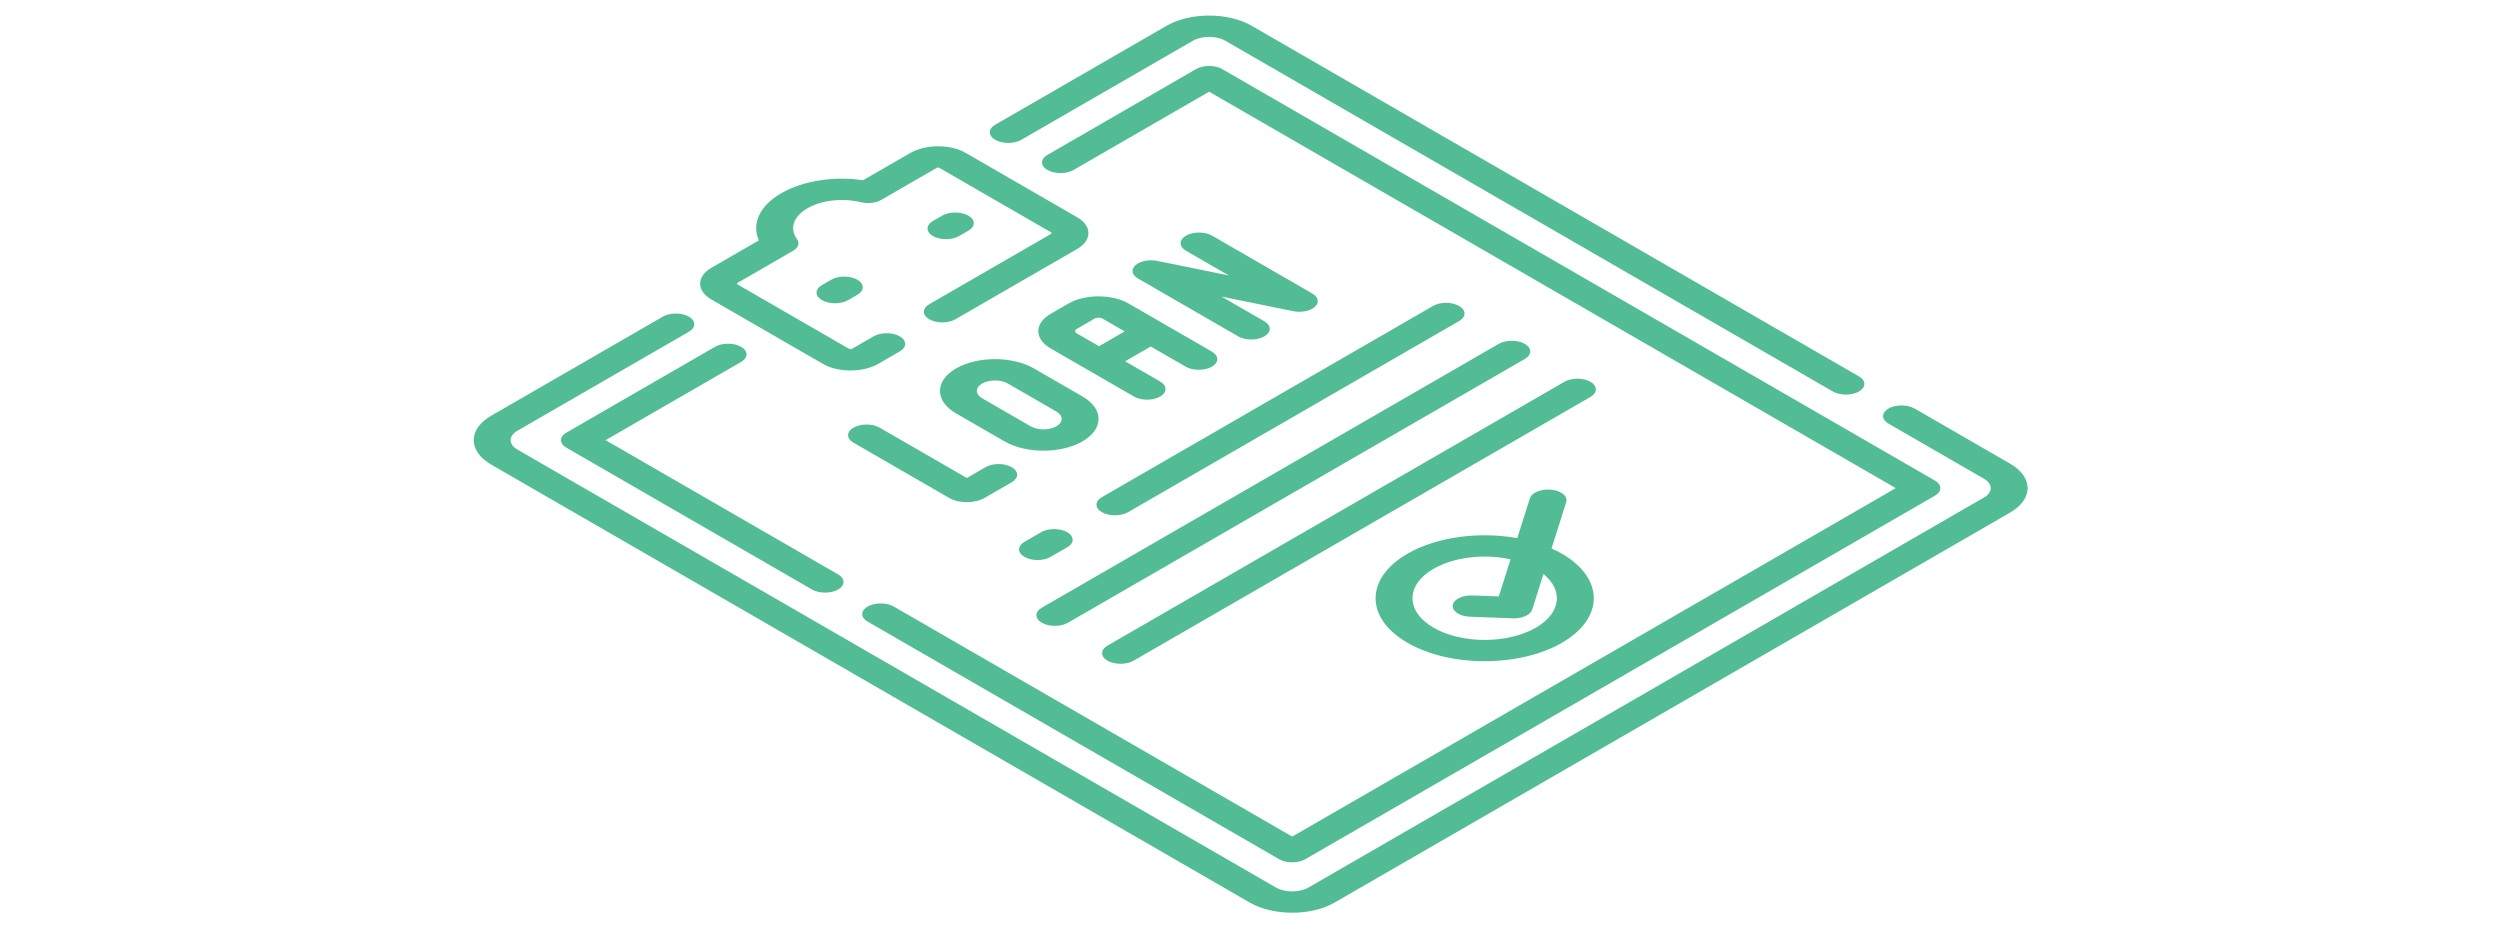
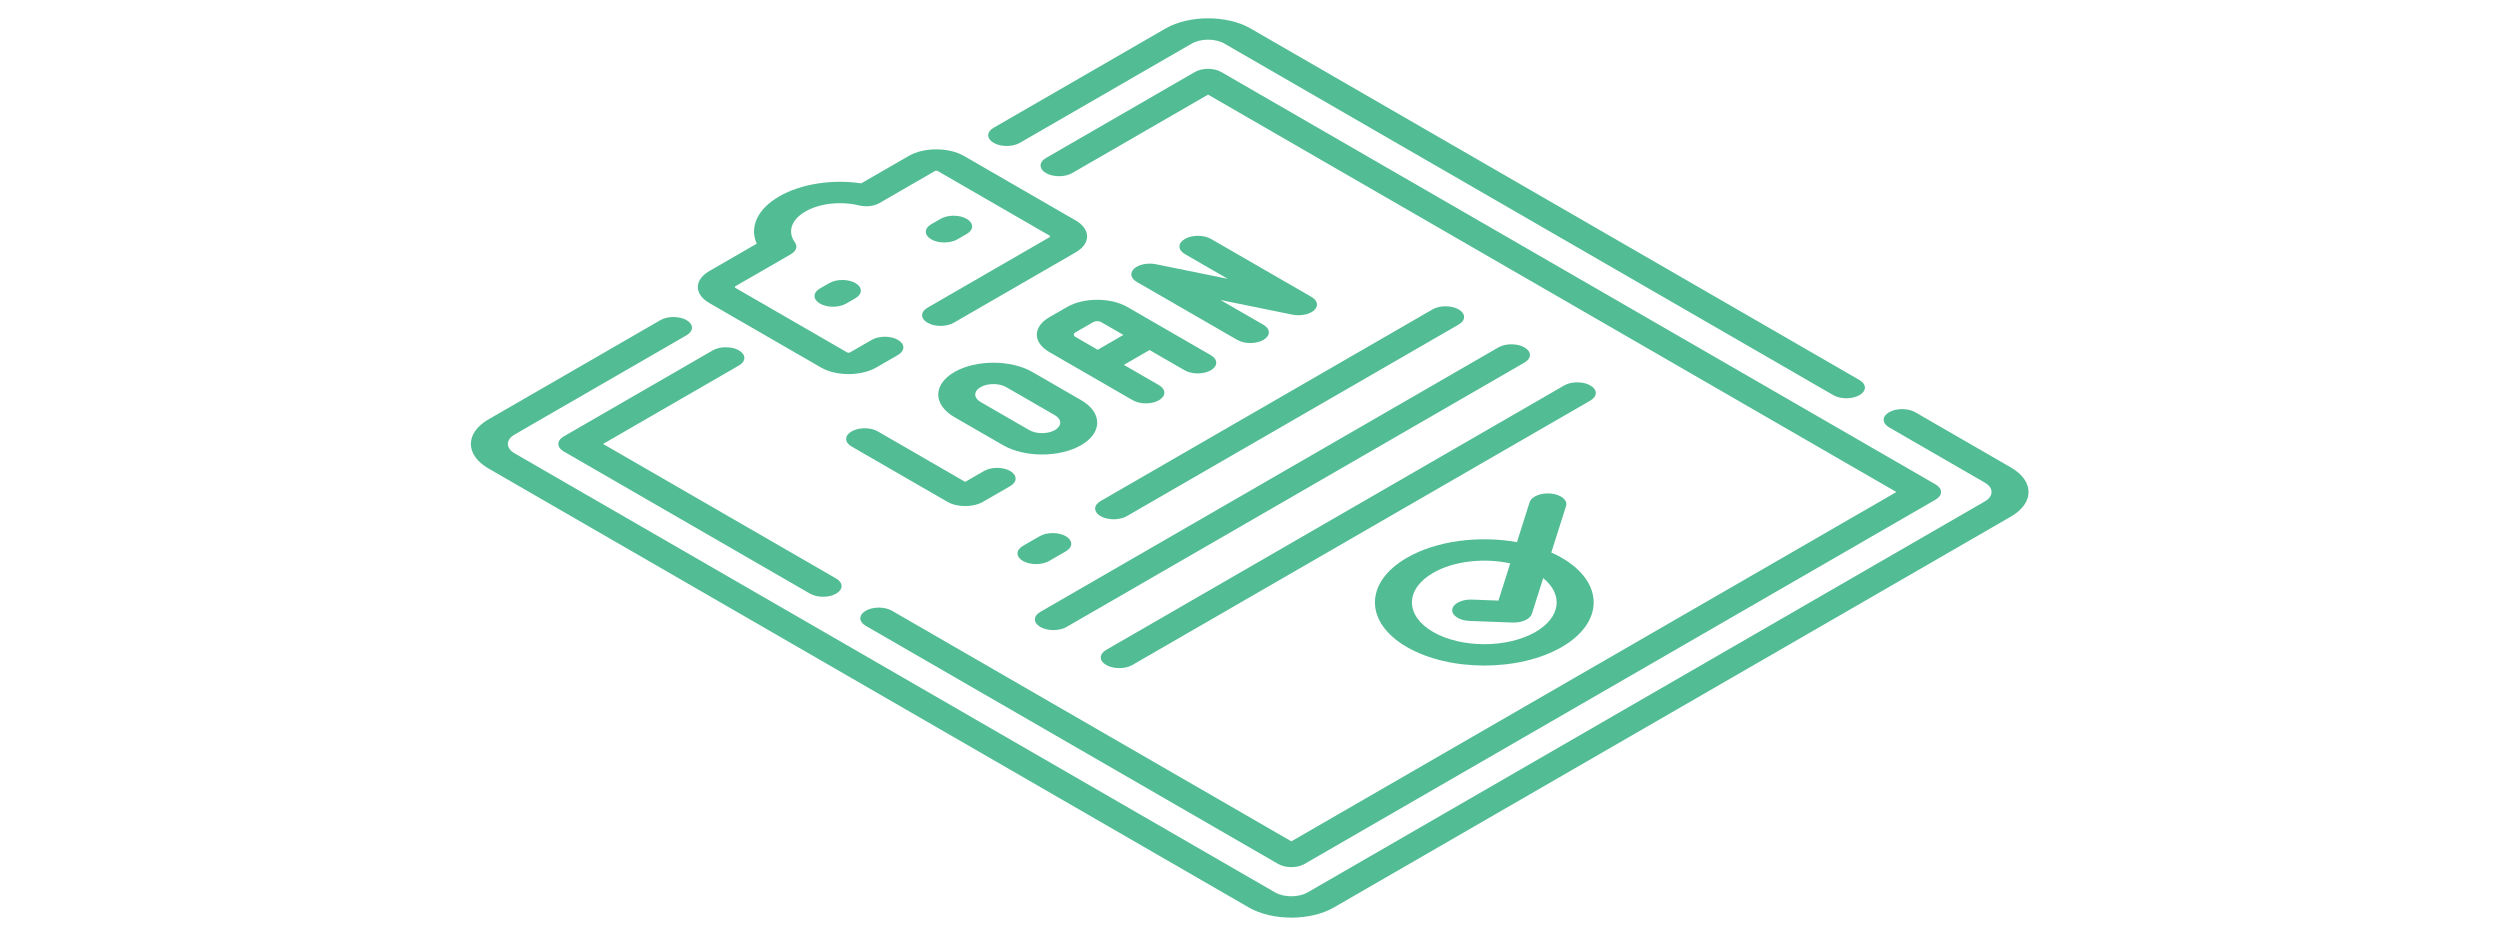
- <svg xmlns="http://www.w3.org/2000/svg" width="486" height="181" viewBox="0 0 486 181" fill="none">
-   <path d="M226.82 4.992L193.471 24.246C192.069 25.056 192.068 26.368 193.471 27.177C194.873 27.987 197.146 27.987 198.548 27.177L231.897 7.923C233.638 6.918 236.47 6.918 238.21 7.923L356.305 76.106C357.707 76.915 359.98 76.915 361.382 76.106C362.784 75.296 362.784 73.984 361.382 73.174L243.287 4.992C238.746 2.371 231.36 2.371 226.82 4.992Z" fill="#52BD95" />
-   <path d="M367.123 79.42C365.722 80.23 365.721 81.542 367.123 82.351L385.688 93.07C387.429 94.075 387.428 95.709 385.688 96.714L254.361 172.535C252.621 173.54 249.789 173.54 248.049 172.535L100.571 87.389C98.831 86.384 98.831 84.749 100.571 83.744L133.921 64.49C135.323 63.681 135.323 62.368 133.921 61.559C132.519 60.749 130.246 60.749 128.844 61.559L95.494 80.813C90.954 83.434 90.954 87.699 95.494 90.32L242.973 175.467C247.512 178.087 254.899 178.087 259.438 175.466L390.765 99.645C395.305 97.024 395.305 92.759 390.765 90.138L372.201 79.42C370.799 78.611 368.525 78.611 367.123 79.42Z" fill="#52BD95" />
-   <path d="M144.074 67.421C142.672 66.612 140.399 66.612 138.998 67.421L110.107 84.101C108.705 84.91 108.705 86.223 110.107 87.032L157.852 114.598C159.254 115.407 161.527 115.407 162.929 114.598C164.331 113.788 164.331 112.476 162.929 111.666L117.723 85.567L144.074 70.353C145.477 69.543 145.477 68.231 144.074 67.421Z" fill="#52BD95" />
-   <path d="M248.667 167.03C250.07 167.839 252.342 167.839 253.744 167.03L376.152 96.358C377.554 95.548 377.554 94.236 376.152 93.427L237.592 13.429C236.19 12.619 233.917 12.619 232.515 13.429L203.625 30.109C202.223 30.918 202.223 32.23 203.625 33.04C205.027 33.849 207.3 33.849 208.702 33.04L235.054 17.826L368.537 94.892L251.206 162.633L173.747 117.912C172.345 117.103 170.072 117.103 168.67 117.912C167.268 118.722 167.268 120.034 168.67 120.843L248.667 167.03Z" fill="#52BD95" />
-   <path d="M170.703 70.743L174.912 68.313C176.314 67.504 176.314 66.192 174.912 65.382C173.51 64.573 171.237 64.573 169.835 65.382L165.626 67.812C165.47 67.902 165.215 67.903 165.058 67.812L143.397 55.306C143.241 55.216 143.241 55.069 143.397 54.978L154.169 48.759C155.201 48.163 155.505 47.266 154.939 46.489C153.434 44.425 154.232 42.069 156.973 40.487C159.714 38.905 163.794 38.444 167.369 39.313C168.714 39.64 170.268 39.465 171.301 38.869L182.072 32.65C182.229 32.559 182.484 32.559 182.64 32.649L204.301 45.155C204.458 45.246 204.458 45.393 204.301 45.483L180.653 59.136C179.251 59.946 179.251 61.258 180.653 62.067C182.056 62.877 184.328 62.877 185.73 62.067L209.378 48.414C212.334 46.708 212.334 43.931 209.378 42.224L187.717 29.718C184.761 28.011 179.951 28.011 176.995 29.718L167.79 35.033C162.14 34.197 156.115 35.12 151.896 37.556C147.677 39.992 146.078 43.47 147.526 46.732L138.32 52.047C135.365 53.754 135.364 56.53 138.32 58.237L159.981 70.743C162.937 72.45 167.747 72.45 170.703 70.743Z" fill="#52BD95" />
-   <path d="M166.668 54.376C165.266 53.567 162.993 53.567 161.592 54.376L159.787 55.418C158.386 56.227 158.385 57.539 159.787 58.349C161.19 59.159 163.463 59.158 164.864 58.349L166.668 57.308C168.07 56.498 168.071 55.186 166.668 54.376Z" fill="#52BD95" />
-   <path d="M188.249 44.847C189.651 44.038 189.652 42.726 188.249 41.916C186.847 41.107 184.574 41.107 183.173 41.916L181.369 42.958C179.967 43.767 179.966 45.079 181.369 45.889C182.771 46.699 185.044 46.698 186.445 45.889L188.249 44.847Z" fill="#52BD95" />
-   <path d="M170.998 83.133C169.595 82.323 167.323 82.324 165.921 83.133C164.519 83.942 164.519 85.255 165.921 86.064L184.512 96.798C186.41 97.894 189.498 97.894 191.397 96.798L196.68 93.748C198.082 92.938 198.082 91.626 196.68 90.816C195.278 90.007 193.005 90.007 191.603 90.816L187.954 92.923L170.998 83.133Z" fill="#52BD95" />
-   <path d="M185.858 80.362L195.293 85.809C199.466 88.219 206.256 88.219 210.43 85.809C214.603 83.4 214.603 79.479 210.43 77.07L200.995 71.623C196.821 69.213 190.031 69.213 185.858 71.623C181.685 74.032 181.685 77.952 185.858 80.362ZM190.935 77.431C189.561 76.637 189.561 75.347 190.935 74.554C192.309 73.761 194.544 73.761 195.918 74.554L205.353 80.001C206.727 80.794 206.727 82.085 205.353 82.878C203.979 83.671 201.743 83.671 200.37 82.878L190.935 77.431Z" fill="#52BD95" />
-   <path d="M235.587 71.285C236.989 70.476 236.989 69.163 235.587 68.354L219.398 59.007C216.176 57.147 210.931 57.147 207.708 59.007L204.261 60.997C201.038 62.858 201.038 65.886 204.261 67.747L220.45 77.093C221.852 77.903 224.125 77.903 225.527 77.093C226.928 76.284 226.929 74.972 225.527 74.162L218.726 70.236L223.709 67.359L230.51 71.285C231.912 72.094 234.185 72.094 235.587 71.285ZM213.65 67.304L209.339 64.816C208.915 64.571 208.915 64.173 209.339 63.928L212.785 61.938C213.209 61.694 213.898 61.694 214.322 61.938L218.633 64.427L213.65 67.304Z" fill="#52BD95" />
-   <path d="M220.719 51.568C219.825 52.387 220.033 53.454 221.218 54.138L240.713 65.393C242.116 66.203 244.388 66.203 245.79 65.393C247.192 64.584 247.192 63.272 245.79 62.462L237.47 57.658L251.398 60.491C252.722 60.76 254.169 60.556 255.129 60.002C255.315 59.895 255.483 59.773 255.628 59.64C256.522 58.821 256.314 57.754 255.129 57.07L235.634 45.815C234.232 45.005 231.959 45.005 230.557 45.815C229.155 46.624 229.155 47.936 230.557 48.746L238.877 53.55L224.949 50.717C223.369 50.396 221.614 50.748 220.719 51.568Z" fill="#52BD95" />
-   <path d="M202.394 103.463L199.154 105.333C197.752 106.143 197.752 107.455 199.154 108.264C200.556 109.074 202.829 109.074 204.231 108.264L207.471 106.394C208.873 105.584 208.873 104.272 207.471 103.463C206.069 102.653 203.796 102.653 202.394 103.463Z" fill="#52BD95" />
-   <path d="M214.211 99.571C215.613 100.381 217.886 100.381 219.288 99.571L283.653 62.41C285.055 61.601 285.055 60.288 283.653 59.479C282.251 58.669 279.978 58.669 278.576 59.479L214.211 96.64C212.809 97.45 212.809 98.762 214.211 99.571Z" fill="#52BD95" />
-   <path d="M202.529 121.061C203.931 121.871 206.204 121.871 207.606 121.061L296.423 69.782C297.825 68.973 297.825 67.661 296.423 66.851C295.021 66.042 292.748 66.042 291.346 66.851L202.529 118.13C201.127 118.94 201.126 120.252 202.529 121.061Z" fill="#52BD95" />
-   <path d="M309.193 74.224C307.79 73.415 305.518 73.415 304.116 74.224L215.298 125.503C213.896 126.312 213.896 127.625 215.298 128.434C216.7 129.244 218.973 129.243 220.375 128.434L309.193 77.155C310.595 76.346 310.595 75.034 309.193 74.224Z" fill="#52BD95" />
-   <path d="M301.591 95.198C299.64 94.992 297.771 95.737 297.414 96.864L294.958 104.613C287.666 103.303 279.384 104.31 273.62 107.637C265.347 112.414 265.347 120.186 273.62 124.962C281.893 129.739 295.355 129.739 303.628 124.962C311.901 120.186 311.901 112.414 303.628 107.637C302.989 107.269 302.317 106.932 301.621 106.62L304.476 97.609C304.833 96.484 303.541 95.404 301.591 95.198ZM298.551 122.031C293.077 125.192 284.171 125.192 278.697 122.031C273.223 118.871 273.223 113.729 278.697 110.569C282.733 108.239 288.635 107.629 293.652 108.735L291.366 115.949L286.224 115.753C284.247 115.678 282.536 116.543 282.406 117.685C282.276 118.827 283.775 119.814 285.753 119.889L294.085 120.206C295.153 120.247 296.151 120.013 296.861 119.603C297.361 119.314 297.717 118.939 297.853 118.511L300.046 111.59C303.965 114.754 303.469 119.192 298.551 122.031Z" fill="#52BD95" />
+ <svg xmlns="http://www.w3.org/2000/svg" width="388" height="145" viewBox="0 0 388 145" fill="none">
+   <path d="M180.903 4.416L154.213 19.825C153.091 20.473 153.091 21.523 154.213 22.171C155.335 22.819 157.154 22.819 158.276 22.171L184.966 6.761C186.359 5.957 188.625 5.957 190.017 6.761L284.528 61.327C285.651 61.975 287.469 61.975 288.591 61.327C289.713 60.68 289.714 59.63 288.591 58.982L194.081 4.416C190.447 2.318 184.536 2.318 180.903 4.416Z" fill="#52BD95" />
+   <path d="M293.186 63.98C292.064 64.628 292.064 65.678 293.186 66.326L308.043 74.903C309.436 75.708 309.435 77.016 308.043 77.82L202.943 138.499C201.55 139.303 199.284 139.303 197.892 138.499L79.866 70.357C78.474 69.553 78.474 68.245 79.866 67.441L106.556 52.031C107.678 51.384 107.678 50.334 106.556 49.686C105.434 49.038 103.615 49.038 102.493 49.686L75.803 65.095C72.17 67.192 72.17 70.605 75.803 72.703L193.829 140.845C197.462 142.943 203.373 142.943 207.006 140.845L312.106 80.166C315.739 78.068 315.739 74.655 312.106 72.558L297.249 63.98C296.127 63.332 294.308 63.332 293.186 63.98Z" fill="#52BD95" />
+   <path d="M114.682 54.377C113.56 53.73 111.741 53.73 110.619 54.377L87.498 67.726C86.376 68.374 86.376 69.424 87.498 70.072L125.708 92.132C126.83 92.78 128.649 92.78 129.771 92.132C130.893 91.484 130.893 90.434 129.771 89.786L93.593 68.899L114.682 56.723C115.804 56.075 115.804 55.025 114.682 54.377Z" fill="#52BD95" />
+   <path d="M198.387 134.093C199.509 134.741 201.328 134.741 202.45 134.093L300.412 77.535C301.534 76.887 301.534 75.837 300.412 75.189L189.523 11.168C188.401 10.52 186.582 10.52 185.46 11.168L162.34 24.516C161.218 25.164 161.218 26.214 162.34 26.862C163.462 27.51 165.281 27.51 166.403 26.862L187.492 14.686L294.317 76.362L200.418 130.575L138.428 94.785C137.306 94.137 135.487 94.137 134.365 94.785C133.244 95.433 133.243 96.483 134.365 97.131L198.387 134.093Z" fill="#52BD95" />
+   <path d="M135.992 57.036L139.361 55.091C140.482 54.444 140.483 53.394 139.361 52.746C138.238 52.098 136.419 52.098 135.298 52.746L131.929 54.69C131.804 54.763 131.6 54.763 131.475 54.69L114.139 44.682C114.014 44.609 114.014 44.492 114.14 44.419L122.76 39.442C123.586 38.965 123.83 38.247 123.377 37.626C122.172 35.974 122.811 34.089 125.004 32.822C127.197 31.556 130.463 31.187 133.324 31.883C134.4 32.145 135.644 32.004 136.47 31.527L145.091 26.55C145.216 26.478 145.42 26.477 145.545 26.55L162.88 36.558C163.006 36.631 163.006 36.748 162.88 36.821L143.955 47.747C142.833 48.395 142.833 49.445 143.955 50.093C145.078 50.741 146.896 50.74 148.018 50.093L166.943 39.166C169.309 37.801 169.309 35.578 166.943 34.212L149.608 24.204C147.243 22.838 143.394 22.838 141.028 24.204L133.661 28.457C129.139 27.788 124.317 28.527 120.941 30.477C117.565 32.426 116.285 35.21 117.443 37.82L110.077 42.074C107.711 43.439 107.711 45.662 110.076 47.027L127.412 57.036C129.777 58.402 133.627 58.402 135.992 57.036Z" fill="#52BD95" />
+   <path d="M132.763 43.938C131.641 43.29 129.822 43.29 128.7 43.938L127.257 44.771C126.135 45.419 126.134 46.469 127.257 47.117C128.379 47.765 130.198 47.765 131.32 47.117L132.763 46.283C133.885 45.636 133.886 44.586 132.763 43.938Z" fill="#52BD95" />
+   <path d="M150.034 36.312C151.156 35.664 151.156 34.614 150.034 33.966C148.912 33.318 147.093 33.318 145.971 33.966L144.527 34.8C143.405 35.447 143.405 36.497 144.527 37.145C145.649 37.793 147.468 37.793 148.59 37.145L150.034 36.312Z" fill="#52BD95" />
+   <path d="M136.228 66.951C135.106 66.303 133.287 66.303 132.165 66.951C131.043 67.599 131.043 68.649 132.165 69.297L147.043 77.887C148.562 78.764 151.034 78.764 152.553 77.887L156.781 75.446C157.903 74.798 157.903 73.748 156.781 73.1C155.659 72.452 153.84 72.452 152.718 73.1L149.798 74.786L136.228 66.951Z" fill="#52BD95" />
+   <path d="M148.121 64.734L155.672 69.093C159.011 71.021 164.446 71.021 167.785 69.093C171.125 67.165 171.125 64.027 167.785 62.099L160.235 57.74C156.895 55.811 151.461 55.811 148.121 57.74C144.781 59.668 144.781 62.805 148.121 64.734ZM152.184 62.388C151.084 61.753 151.084 60.72 152.184 60.085C153.283 59.451 155.072 59.451 156.172 60.085L163.722 64.445C164.822 65.08 164.822 66.112 163.722 66.747C162.623 67.382 160.834 67.382 159.735 66.747L152.184 62.388Z" fill="#52BD95" />
+   <path d="M187.918 57.47C189.04 56.822 189.041 55.772 187.918 55.124L174.963 47.644C172.384 46.155 168.187 46.155 165.607 47.644L162.849 49.236C160.27 50.726 160.269 53.149 162.849 54.638L175.804 62.118C176.926 62.766 178.745 62.766 179.867 62.118C180.989 61.47 180.989 60.42 179.867 59.772L174.425 56.63L178.413 54.328L183.855 57.47C184.977 58.117 186.796 58.117 187.918 57.47ZM170.362 54.284L166.912 52.292C166.573 52.096 166.573 51.778 166.912 51.582L169.67 49.99C170.009 49.794 170.561 49.794 170.9 49.99L174.35 51.981L170.362 54.284Z" fill="#52BD95" />
+   <path d="M176.02 41.69C175.305 42.345 175.471 43.199 176.419 43.747L192.021 52.754C193.143 53.402 194.962 53.402 196.084 52.754C197.206 52.107 197.206 51.056 196.084 50.408L189.425 46.564L200.572 48.831C201.631 49.046 202.789 48.883 203.558 48.44C203.707 48.354 203.841 48.257 203.957 48.15C204.672 47.495 204.506 46.641 203.558 46.093L187.956 37.086C186.834 36.438 185.015 36.438 183.893 37.086C182.771 37.734 182.771 38.784 183.893 39.432L190.552 43.276L179.405 41.009C178.14 40.752 176.736 41.034 176.02 41.69Z" fill="#52BD95" />
+   <path d="M161.354 83.221L158.761 84.718C157.639 85.366 157.639 86.416 158.761 87.064C159.883 87.712 161.702 87.712 162.824 87.064L165.417 85.567C166.539 84.919 166.539 83.869 165.417 83.221C164.295 82.573 162.476 82.573 161.354 83.221Z" fill="#52BD95" />
+   <path d="M170.811 80.107C171.934 80.755 173.752 80.754 174.874 80.107L226.385 50.367C227.507 49.719 227.507 48.669 226.385 48.021C225.263 47.373 223.444 47.373 222.322 48.021L170.811 77.761C169.689 78.409 169.689 79.459 170.811 80.107Z" fill="#52BD95" />
+   <path d="M161.462 97.305C162.584 97.953 164.403 97.953 165.525 97.305L236.605 56.267C237.727 55.619 237.727 54.569 236.605 53.921C235.483 53.273 233.664 53.273 232.542 53.921L161.462 94.959C160.34 95.607 160.34 96.657 161.462 97.305Z" fill="#52BD95" />
+   <path d="M246.824 59.822C245.702 59.174 243.883 59.174 242.761 59.822L171.681 100.86C170.559 101.507 170.559 102.557 171.681 103.205C172.804 103.853 174.623 103.853 175.744 103.205L246.824 62.167C247.946 61.52 247.947 60.469 246.824 59.822Z" fill="#52BD95" />
+   <path d="M240.741 76.606C239.18 76.442 237.684 77.038 237.398 77.94L235.433 84.141C229.597 83.093 222.969 83.898 218.356 86.562C211.735 90.384 211.735 96.604 218.356 100.427C224.977 104.249 235.75 104.25 242.371 100.427C248.992 96.604 248.992 90.384 242.371 86.562C241.86 86.266 241.322 85.997 240.765 85.748L243.05 78.537C243.335 77.635 242.301 76.771 240.741 76.606ZM238.308 98.081C233.927 100.61 226.8 100.61 222.419 98.081C218.038 95.552 218.038 91.437 222.419 88.908C225.649 87.043 230.372 86.555 234.387 87.44L232.558 93.213L228.443 93.057C226.86 92.996 225.492 93.689 225.388 94.603C225.283 95.517 226.483 96.307 228.066 96.367L234.734 96.62C235.589 96.653 236.388 96.466 236.956 96.138C237.356 95.907 237.641 95.606 237.749 95.264L239.504 89.725C242.641 92.257 242.244 95.809 238.308 98.081Z" fill="#52BD95" />
</svg>
